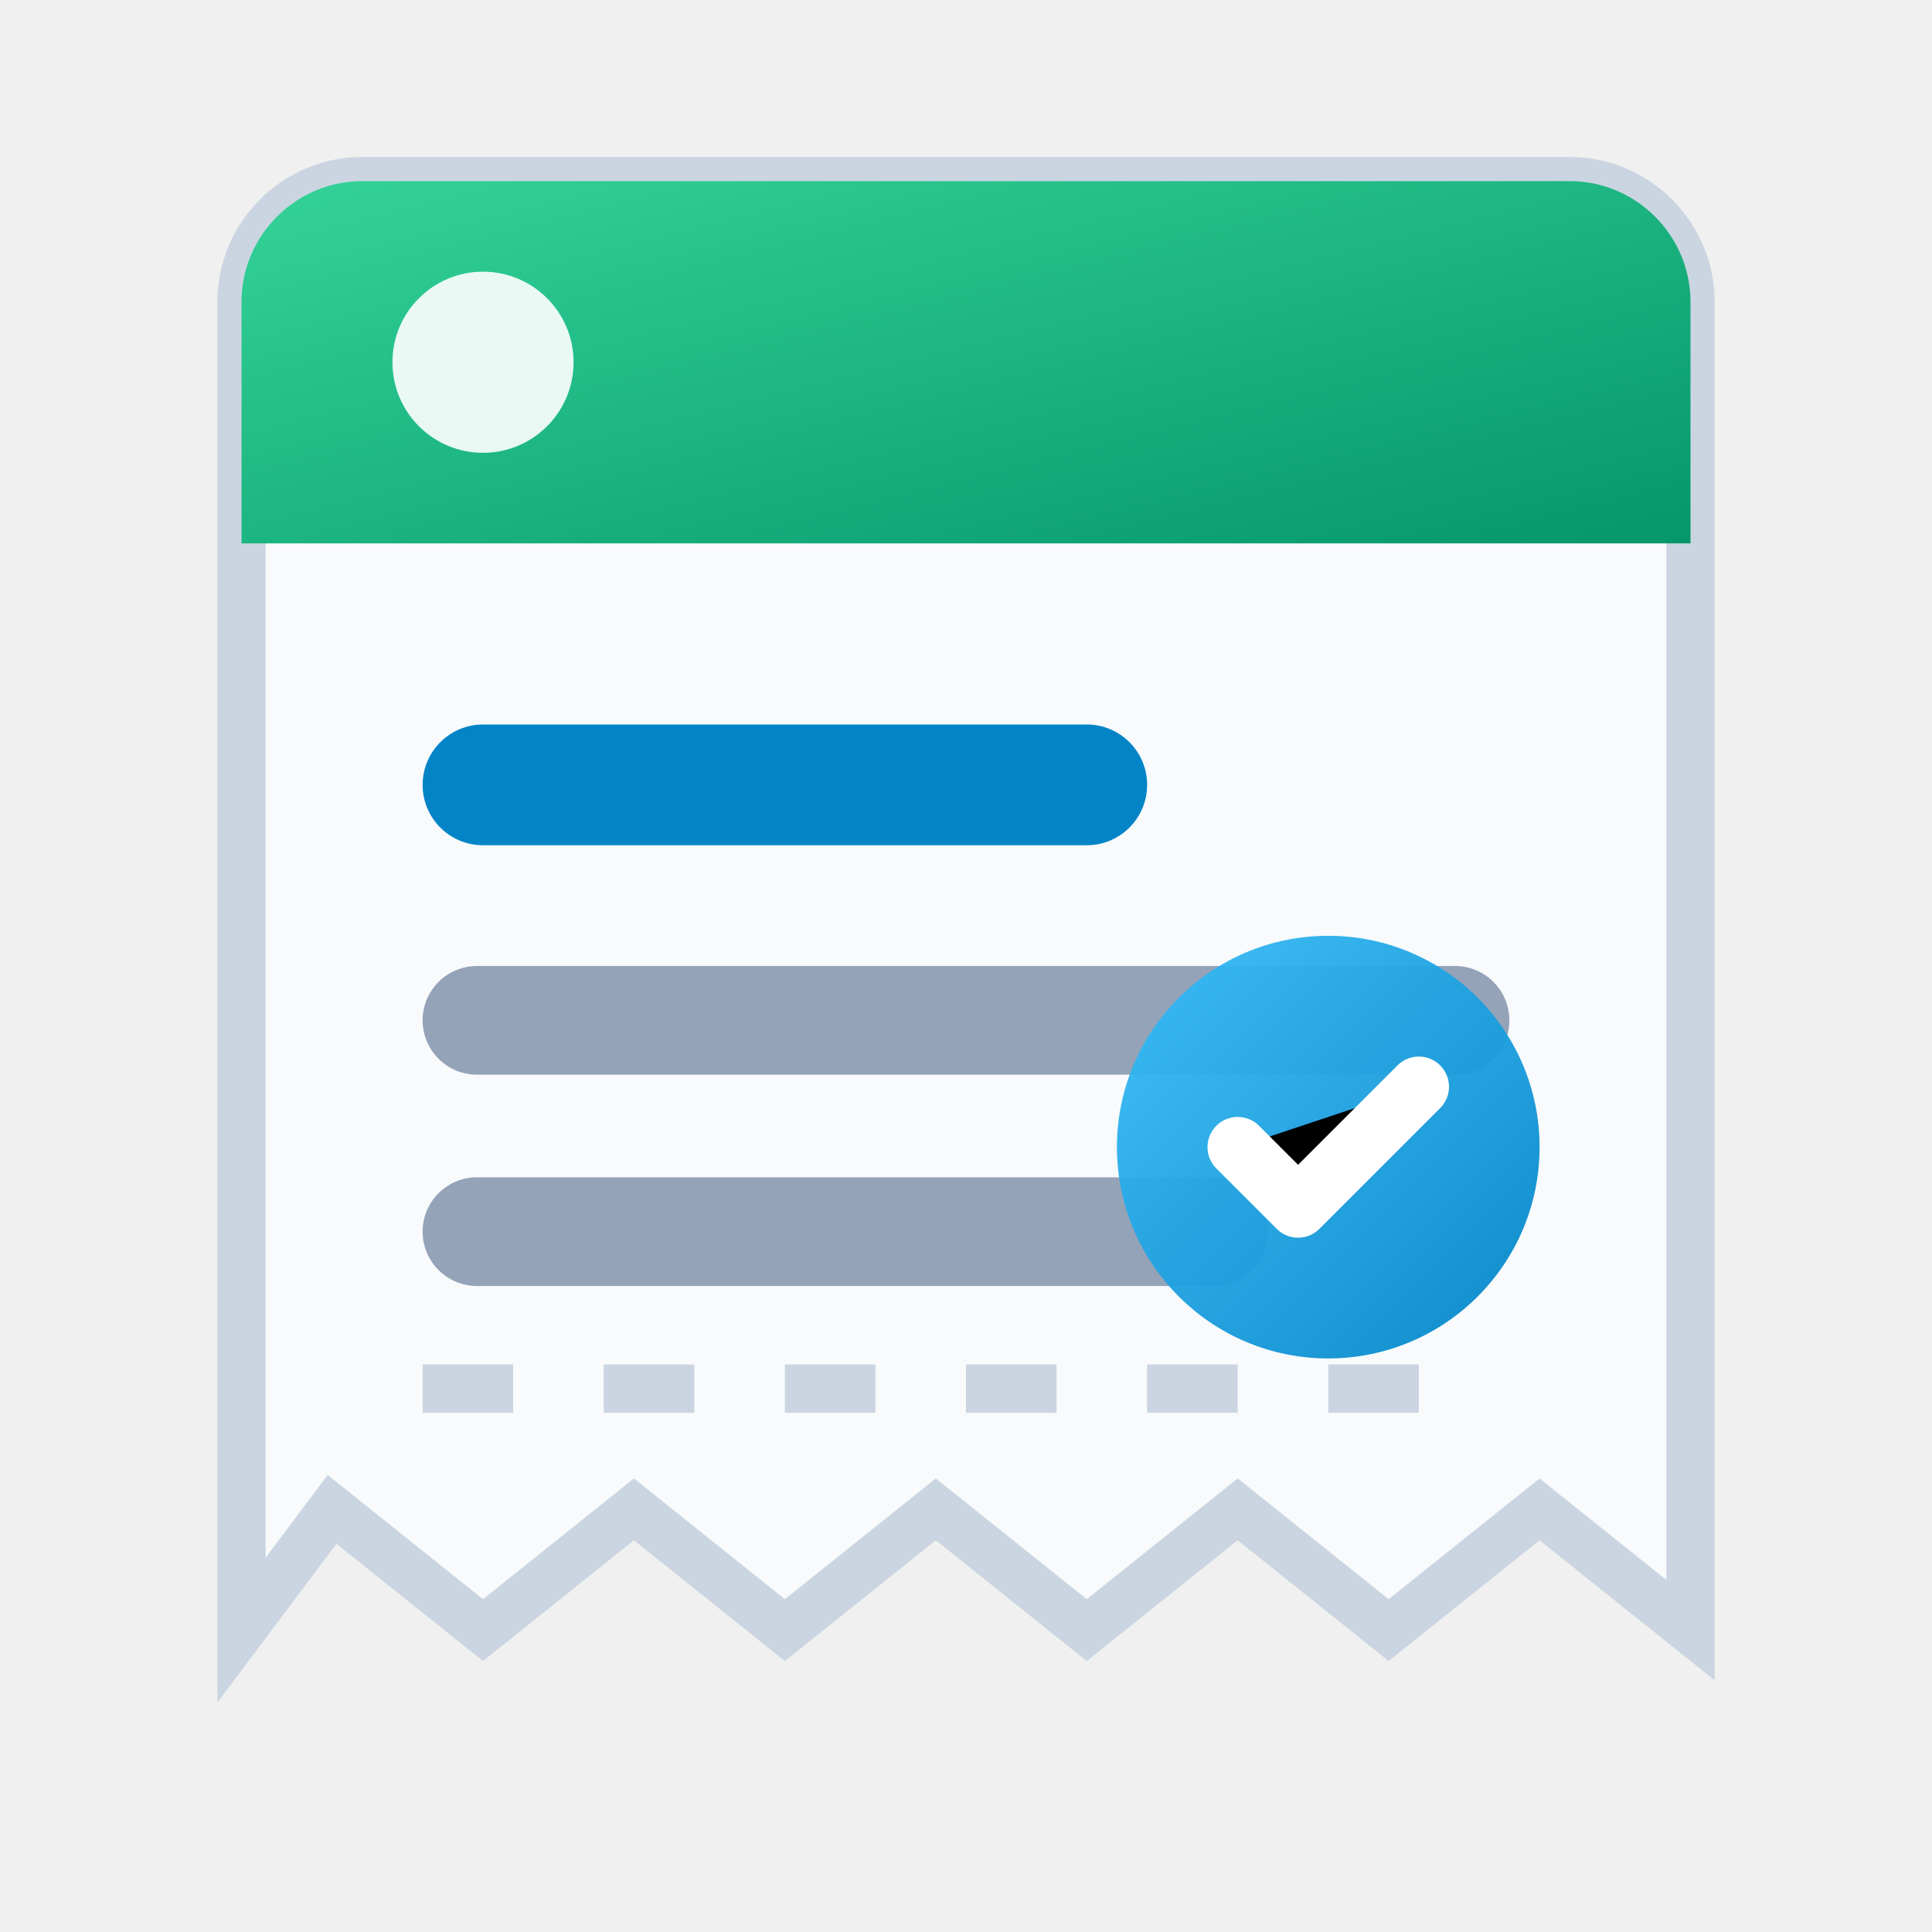
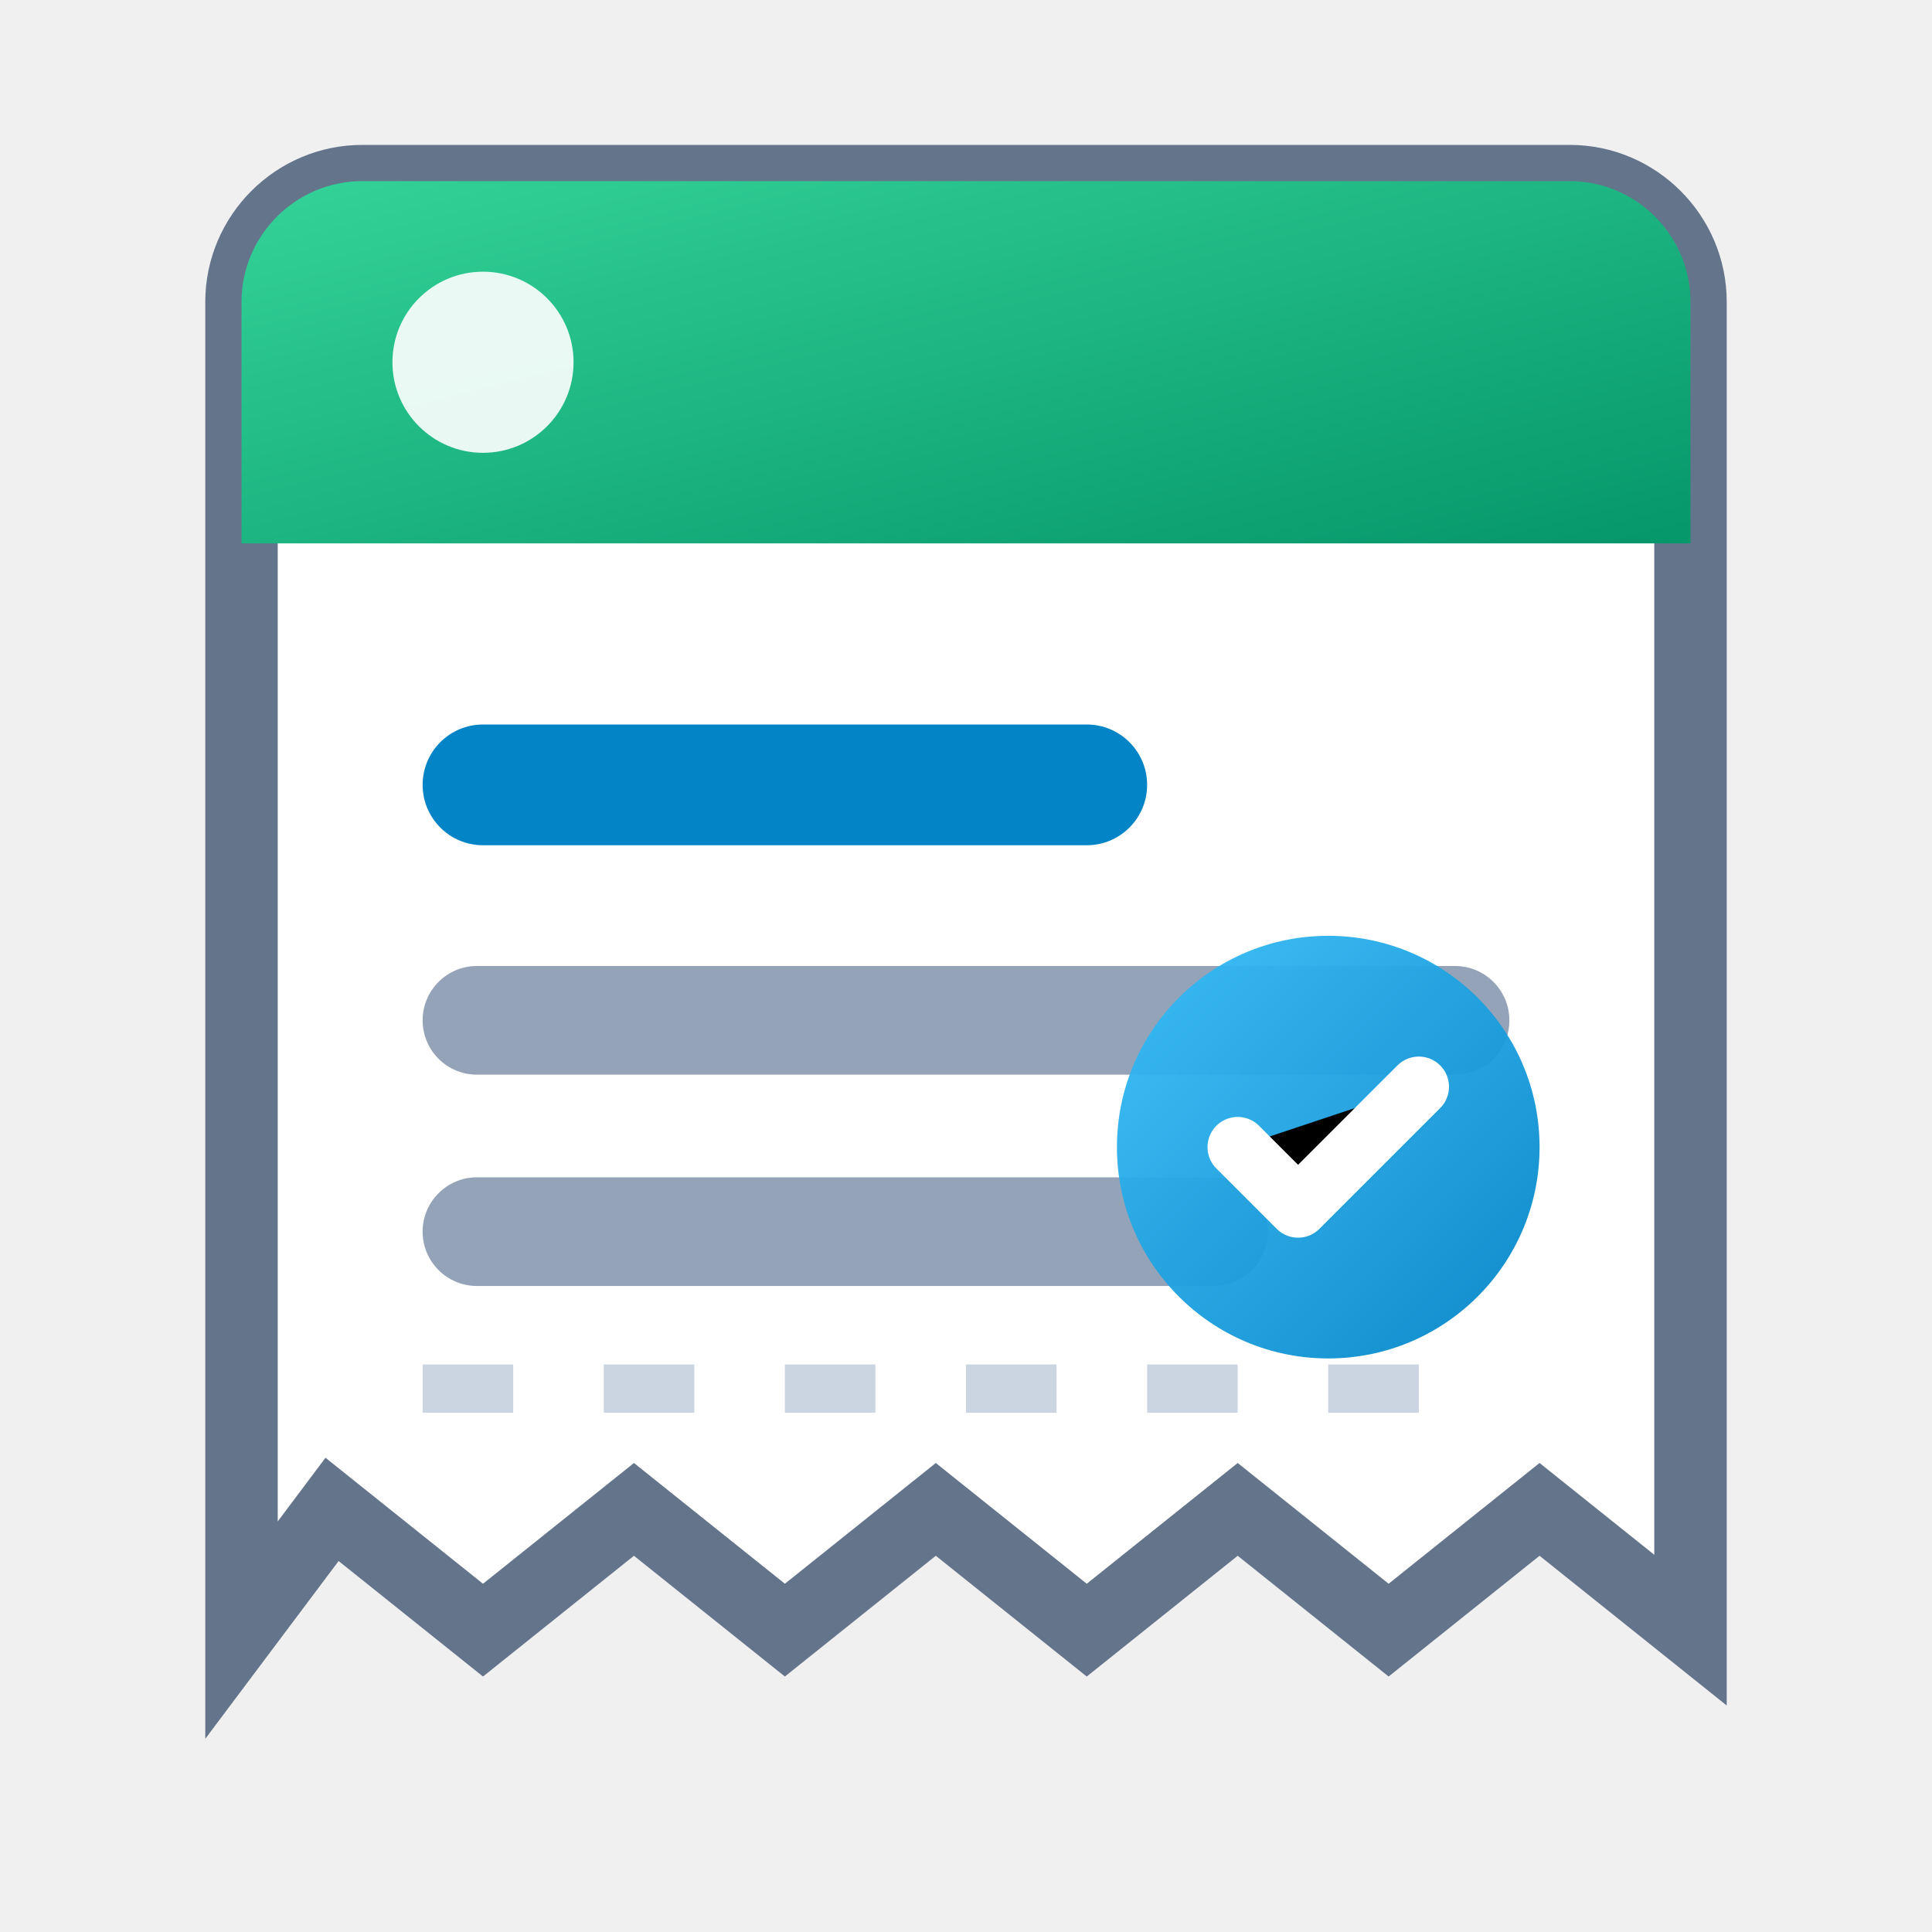
<svg xmlns="http://www.w3.org/2000/svg" viewBox="0 0 32 32" width="32" height="32">
  <defs>
    <linearGradient id="fl_receipt_header" x1="0%" y1="0%" x2="100%" y2="100%">
      <stop offset="0%" stop-color="#34d399" />
      <stop offset="100%" stop-color="#059669" />
    </linearGradient>
    <linearGradient id="fl_receipt_seal" x1="0%" y1="0%" x2="100%" y2="100%">
      <stop offset="0%" stop-color="#38bdf8" />
      <stop offset="100%" stop-color="#0284c7" />
    </linearGradient>
  </defs>
-   <path d="M6 3 L26 3 C27.1 3 28 3.9 28 5 L28 27 L25.5 25 L23 27 L20.5 25 L18 27 L15.5 25 L13 27 L10.5 25 L8 27 L5.5 25 L4 27 L4 5 C4 3.9 4.9 3 6 3 Z" fill="#f8fafc" stroke="#cbd5e1" stroke-width="0.8" />
+   <path d="M6 3 L26 3 C27.1 3 28 3.9 28 5 L28 27 L25.5 25 L23 27 L20.5 25 L18 27 L15.5 25 L13 27 L10.5 25 L8 27 L5.5 25 L4 27 L4 5 C4 3.9 4.9 3 6 3 Z" fill="#ffffff" stroke="#64748b" stroke-width="1.2" />
  <path d="M6 3 L26 3 C27.1 3 28 3.9 28 5 L28 9 L4 9 L4 5 C4 3.9 4.9 3 6 3 Z" fill="url(#fl_receipt_header)" />
  <circle cx="8" cy="6" r="1.5" fill="#ffffff" opacity="0.9" />
  <rect x="7" y="12" width="12" height="2" rx="1" fill="#0284c7" />
  <rect x="7" y="16" width="18" height="1.8" rx="0.9" fill="#94a3b8" />
  <rect x="7" y="19.5" width="14" height="1.8" rx="0.9" fill="#94a3b8" />
  <line x1="7" y1="23" x2="25" y2="23" stroke="#cbd5e1" stroke-width="0.8" stroke-dasharray="1.5,1.5" />
  <circle cx="22" cy="19" r="3.5" fill="url(#fl_receipt_seal)" opacity="0.95" />
  <path d="M20.5 19 L21.5 20 L23.5 18" stroke="#ffffff" stroke-width="1" stroke-linecap="round" stroke-linejoin="round" />
</svg>
